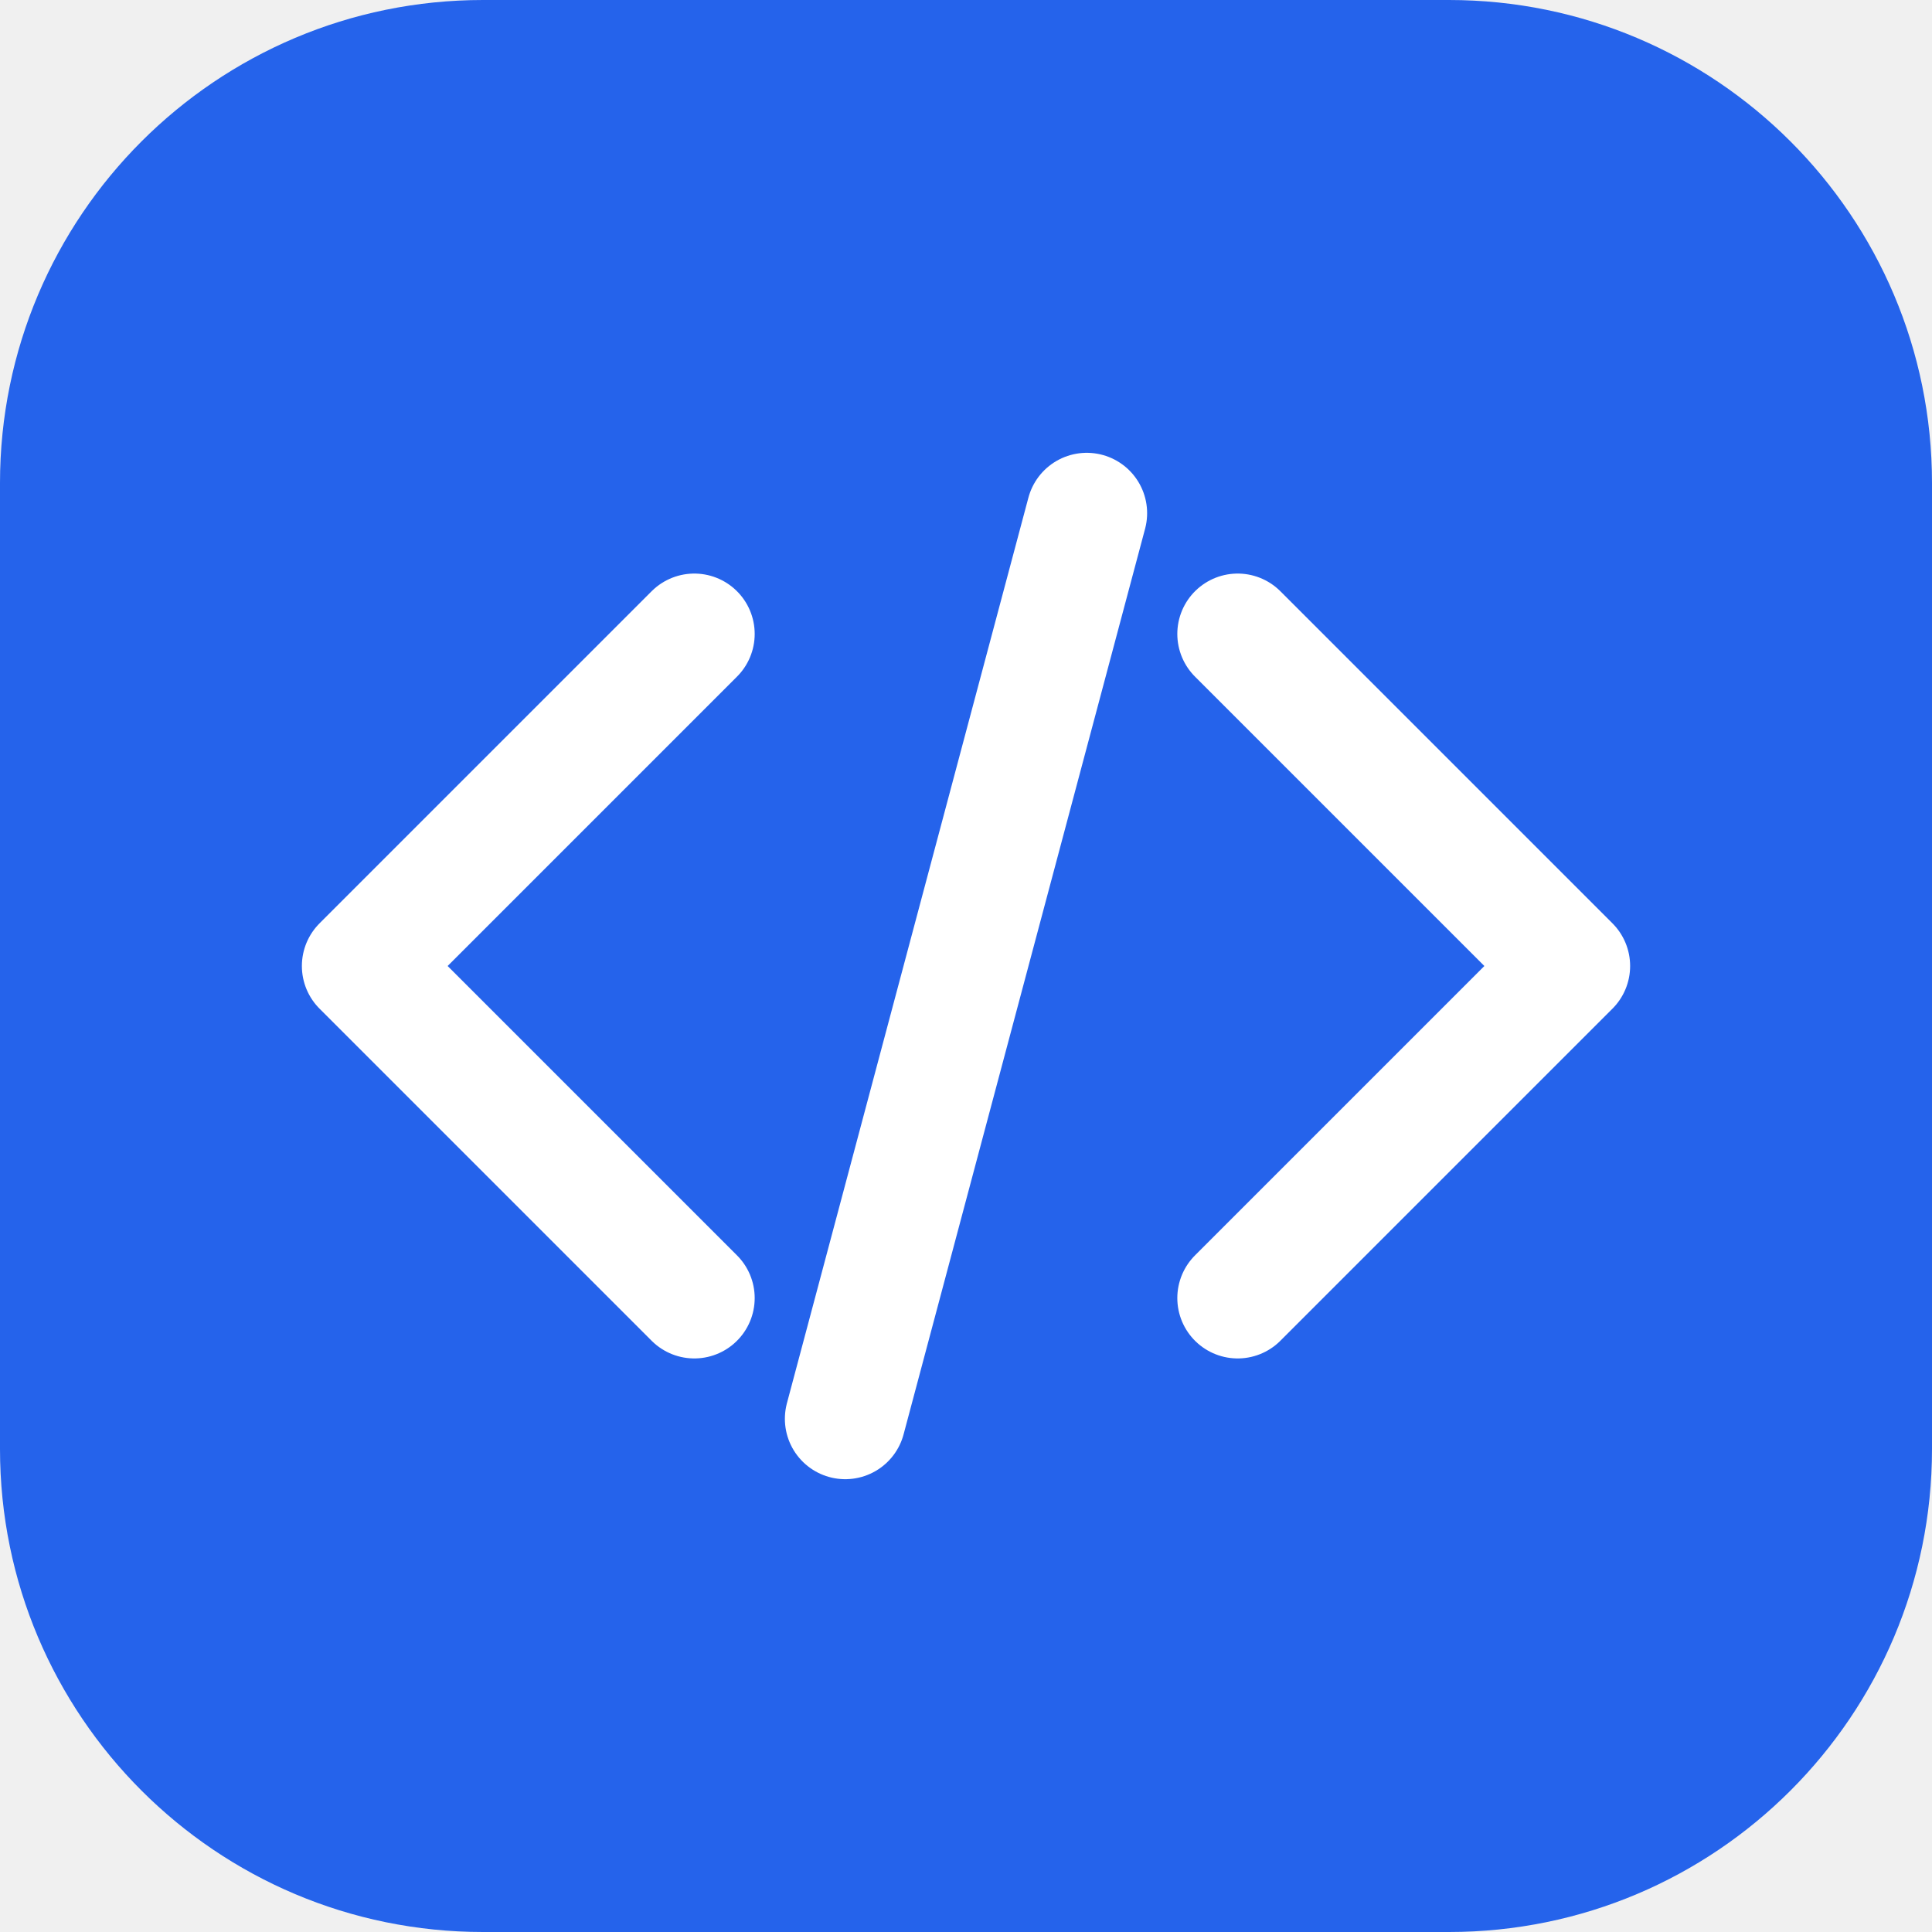
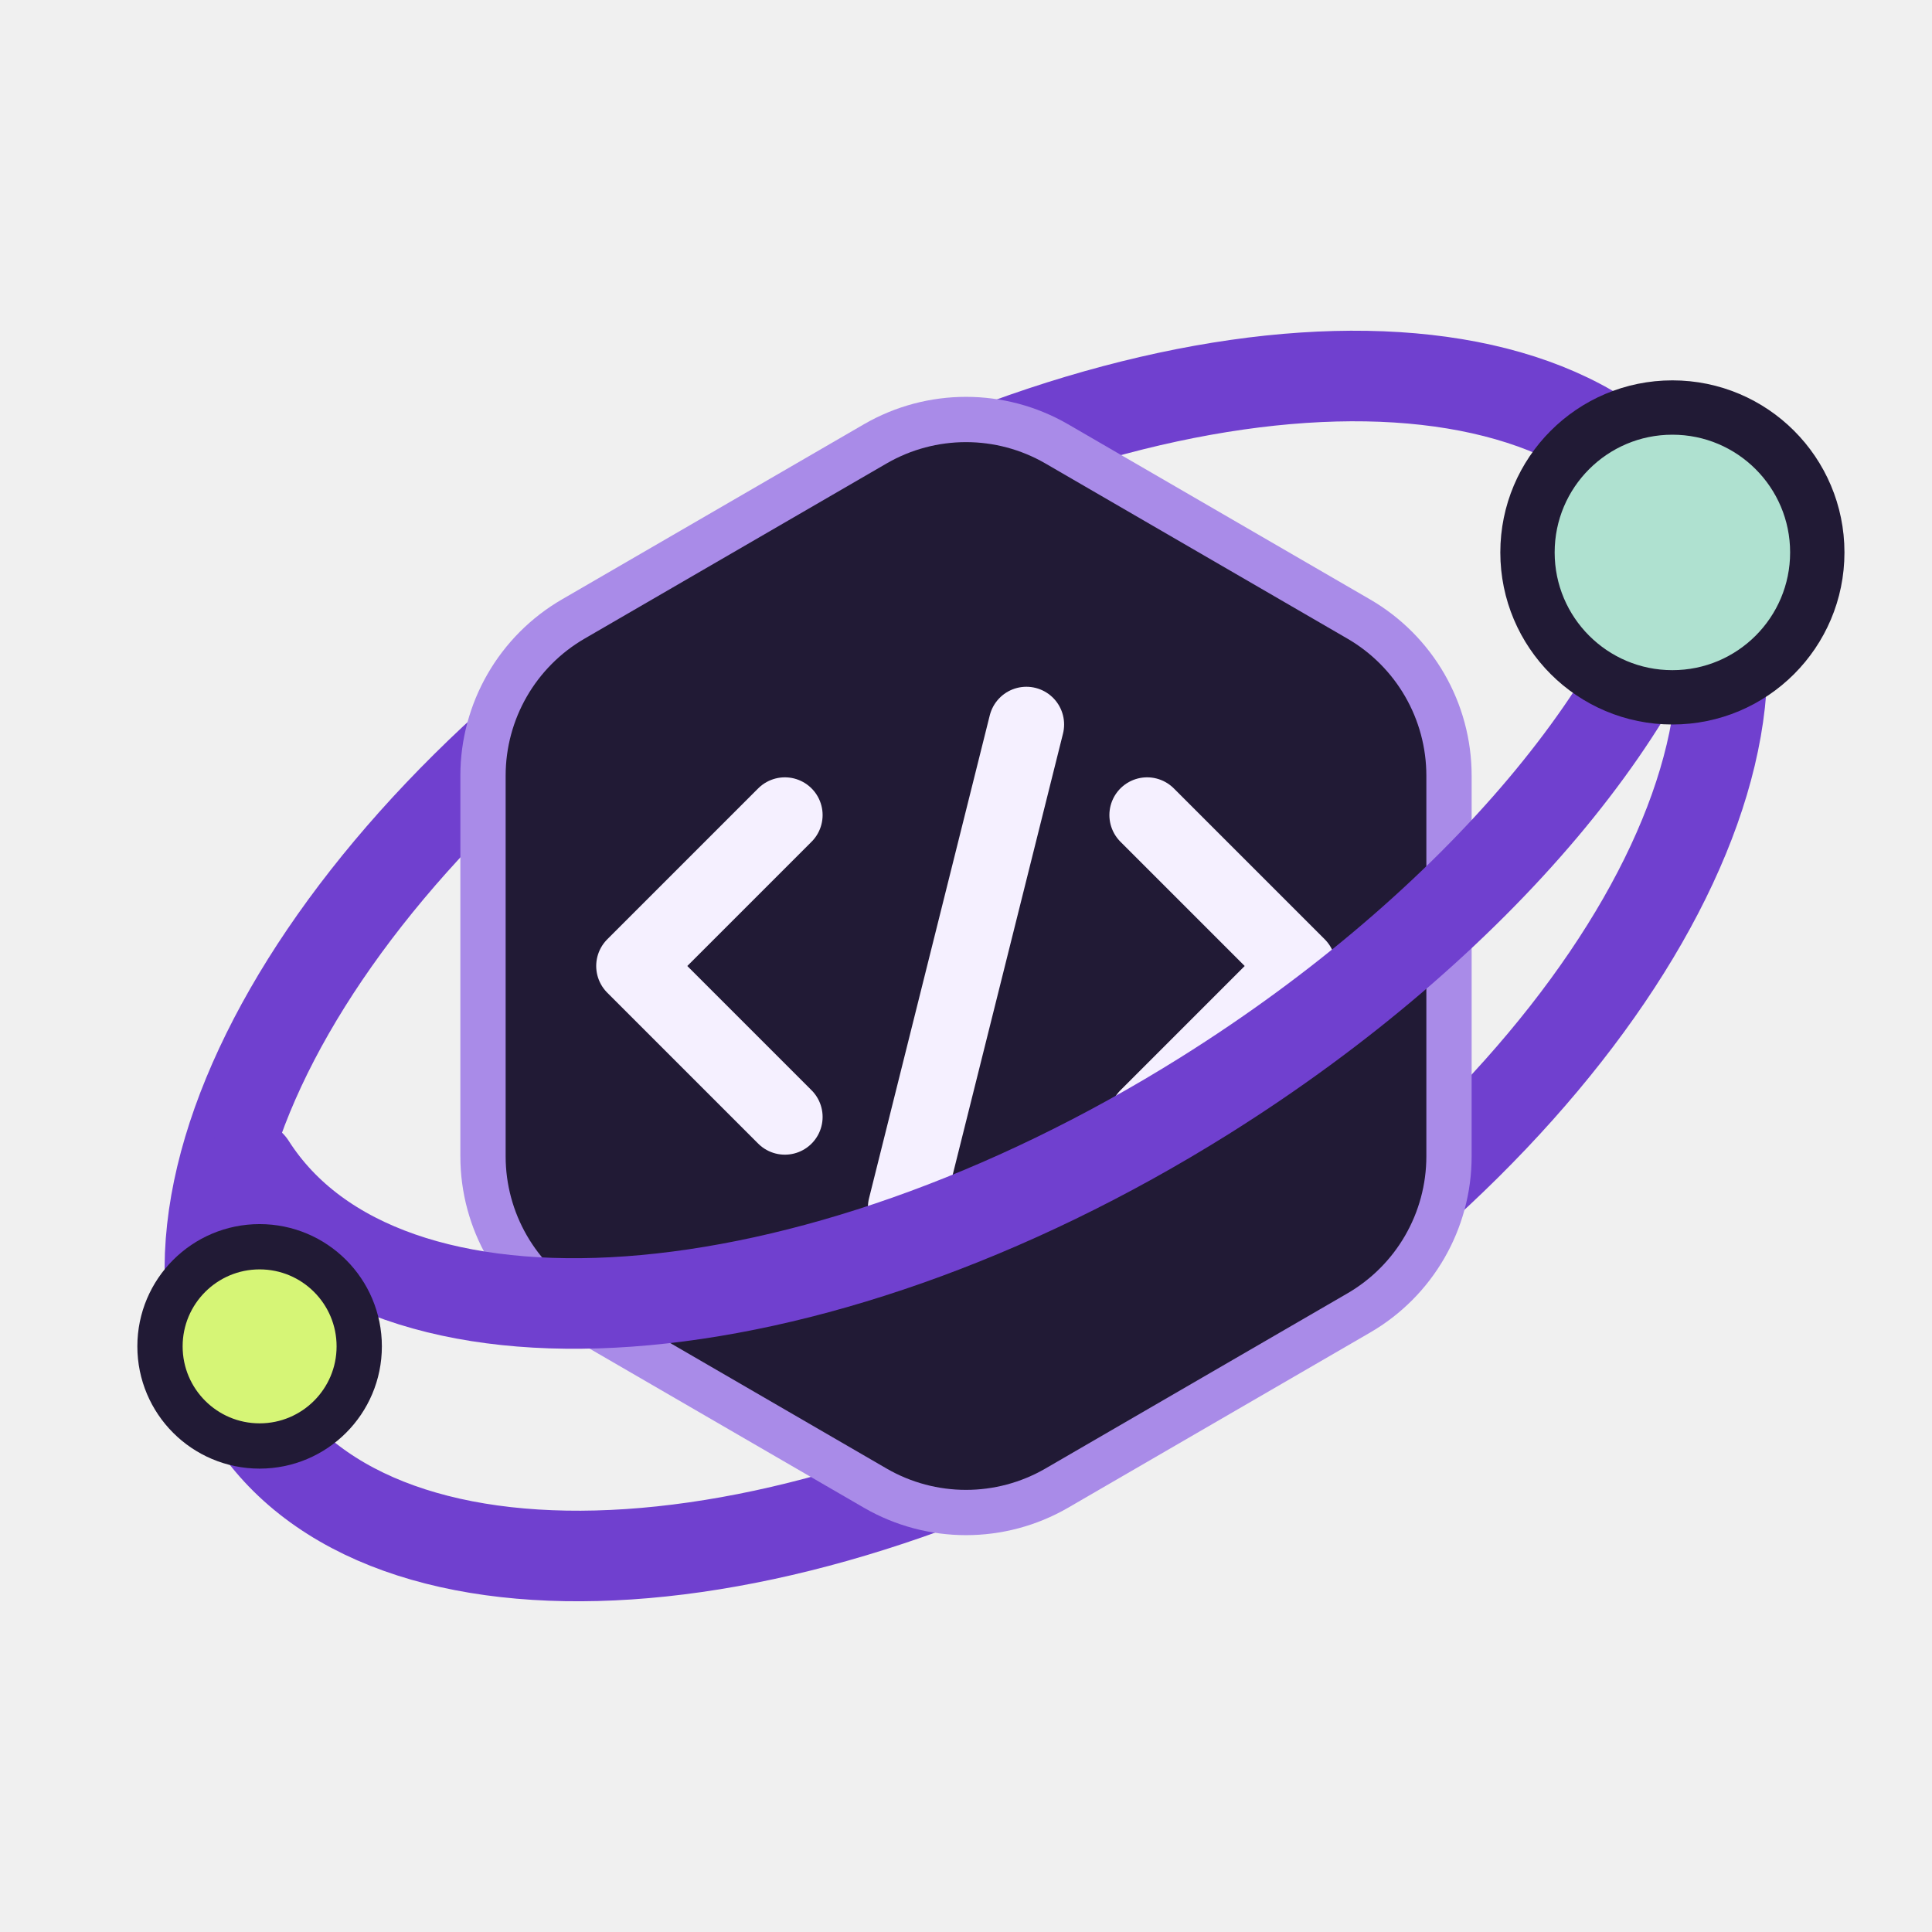
- <svg xmlns="http://www.w3.org/2000/svg" viewBox="0 0 64 64">
-   <rect width="64" height="64" rx="16" fill="#2563eb" />
-   <path d="m23 21-11 11 11 11m18-22 11 11-11 11M36 17l-8 30" fill="none" stroke="white" stroke-width="4" stroke-linecap="round" stroke-linejoin="round" />
+ <svg xmlns="http://www.w3.org/2000/svg" width="64" height="64" viewBox="0 0 64 64" fill="none">
+   <ellipse cx="32" cy="32" rx="28" ry="15" transform="rotate(-32 32 32)" stroke="#7040CF" stroke-width="3" />
+   <path d="M29 14.7a6 6 0 0 1 6 0l10 5.8a6 6 0 0 1 3 5.2v12.6a6 6 0 0 1-3 5.2l-10 5.8a6 6 0 0 1-6 0l-10-5.8a6 6 0 0 1-3-5.2V25.7a6 6 0 0 1 3-5.2z" fill="#211A35" stroke="#A98BE8" stroke-width="1.5" />
+   <path d="m26 27-5 5 5 5m12-10 5 5-5 5m-4-13-4 16" stroke="#F5F0FF" stroke-width="2.5" stroke-linecap="round" stroke-linejoin="round" />
+   <path d="M8.3 38.6c4.4 6.9 18.5 5.9 31.6-2.3 9.1-5.7 15.3-13.3 16.4-19.2" stroke="#7040CF" stroke-width="3" stroke-linecap="round" />
+   <circle cx="55.4" cy="18.3" r="4.8" fill="#AFE1D0" stroke="#211A35" stroke-width="1.8" />
+   <circle cx="8.6" cy="44.6" r="3.3" fill="#D6F576" stroke="#211A35" stroke-width="1.5" />
</svg>
